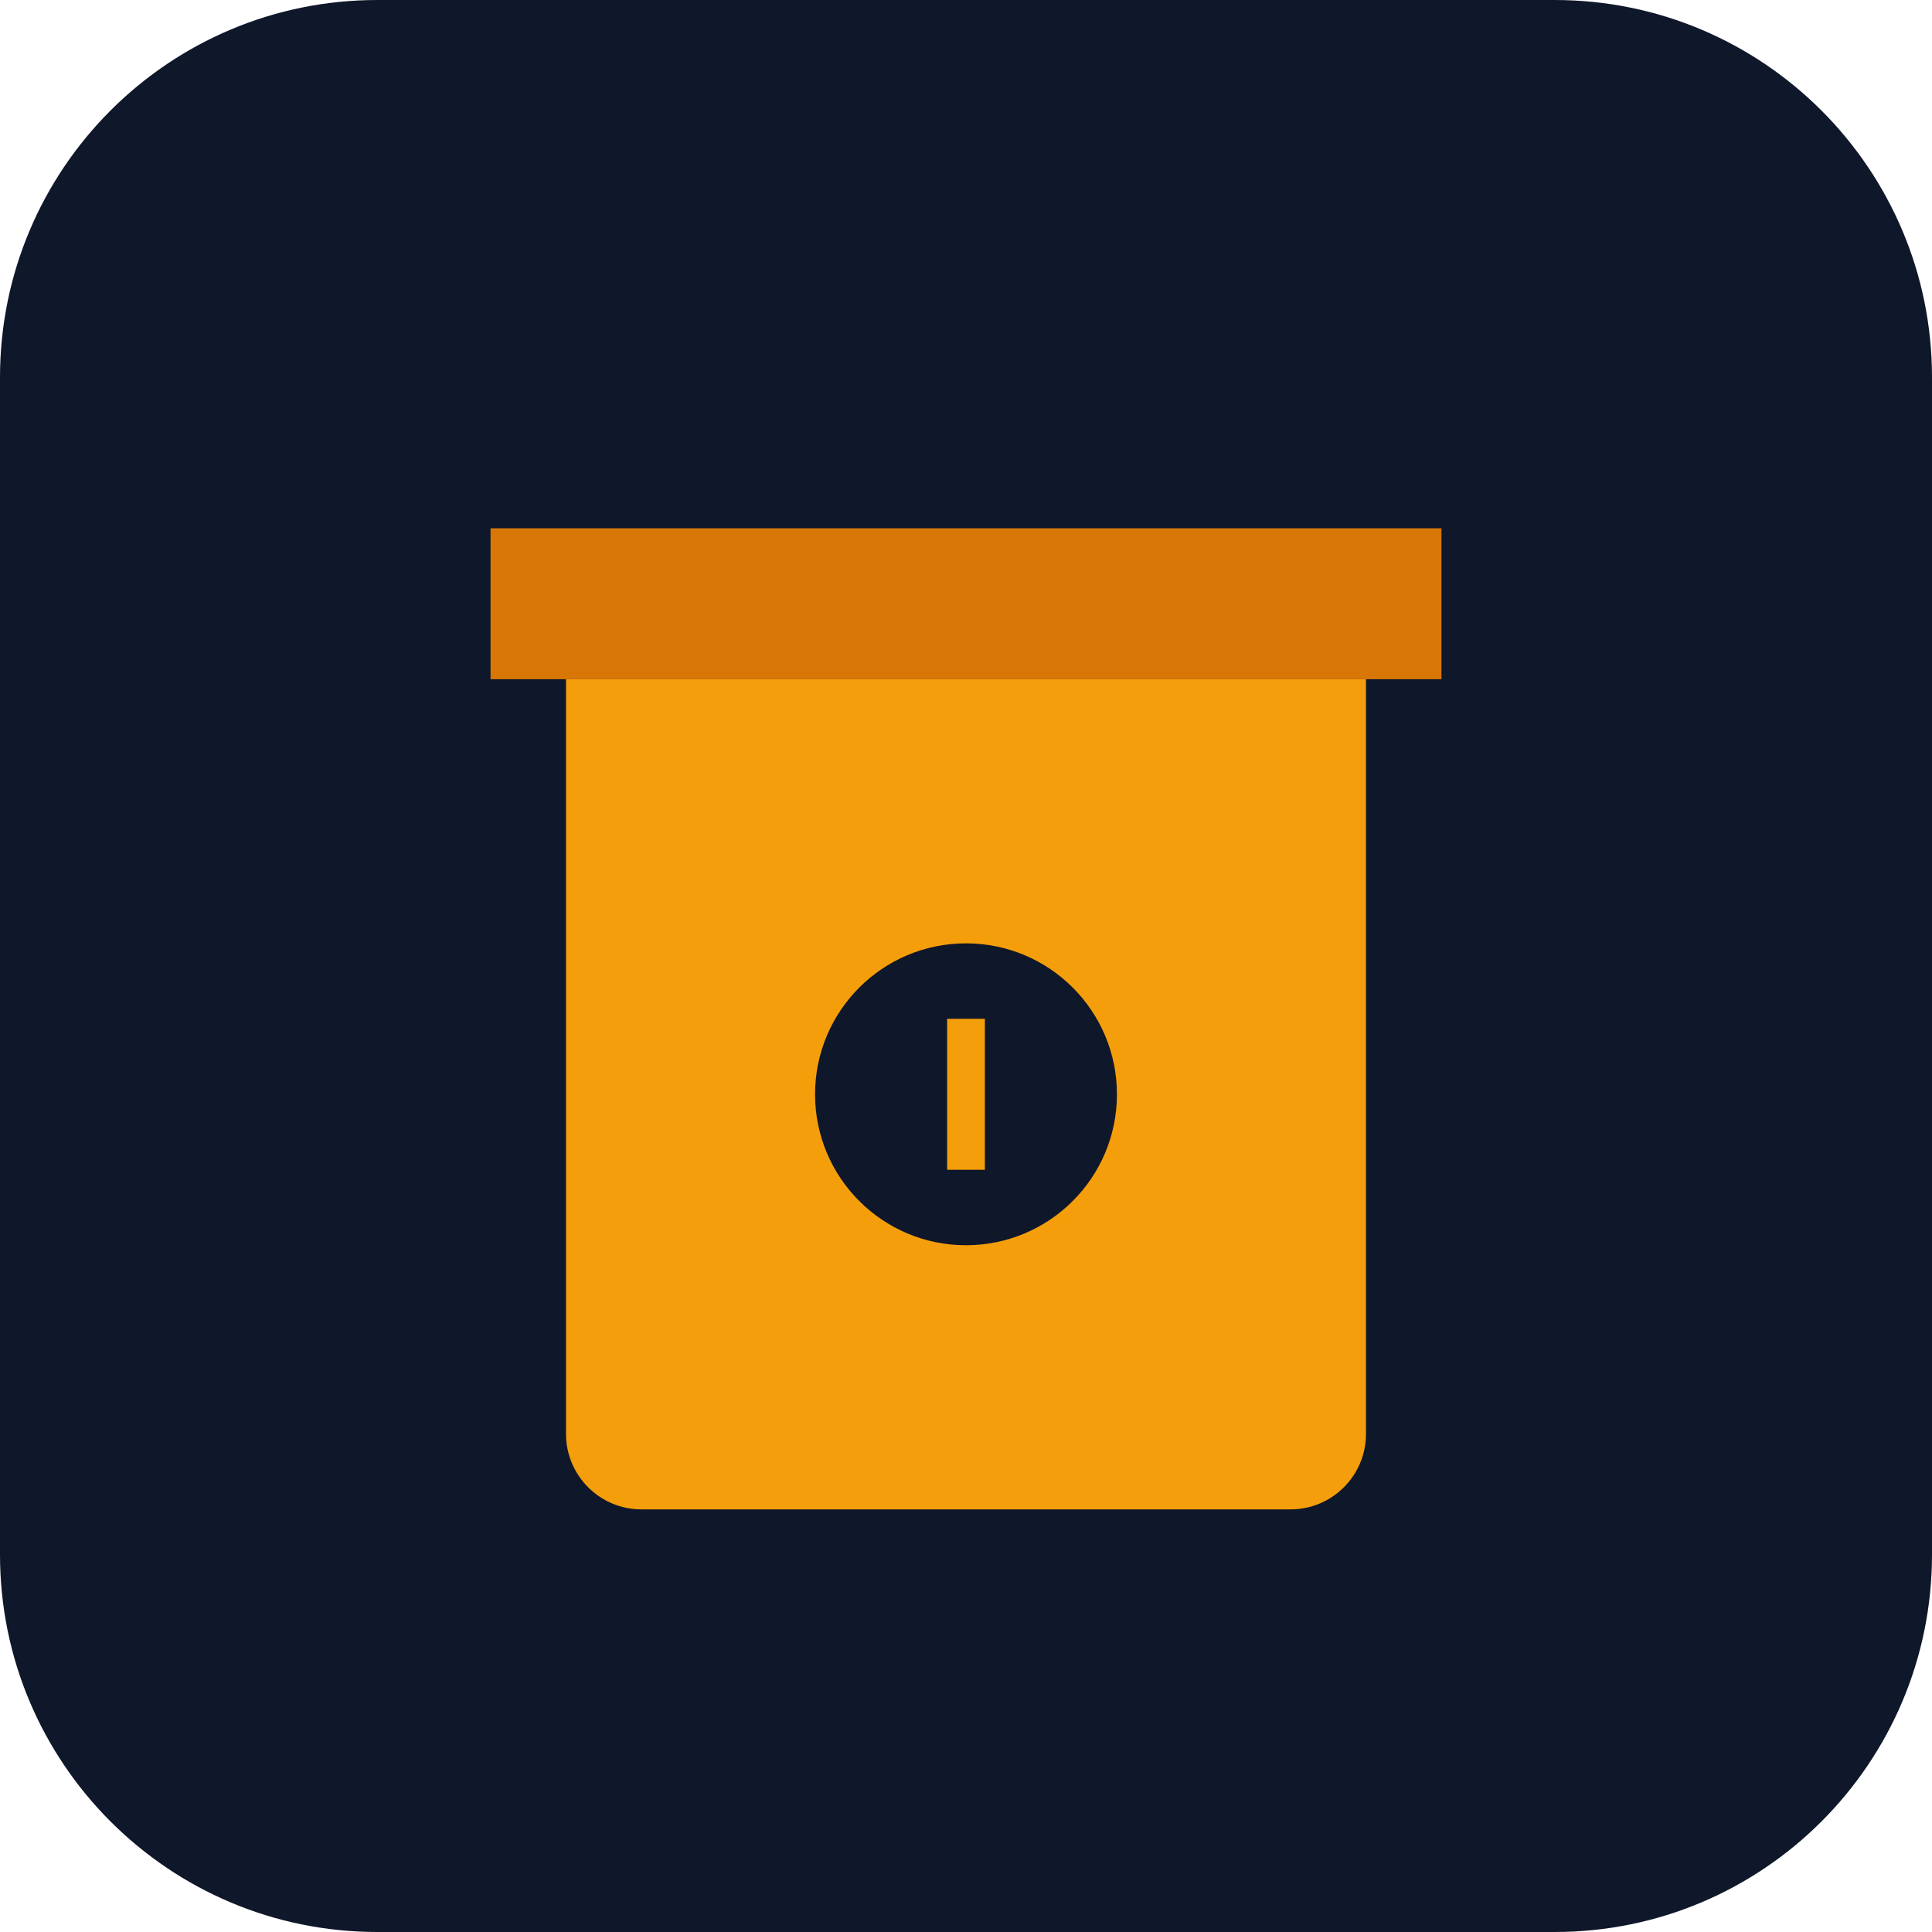
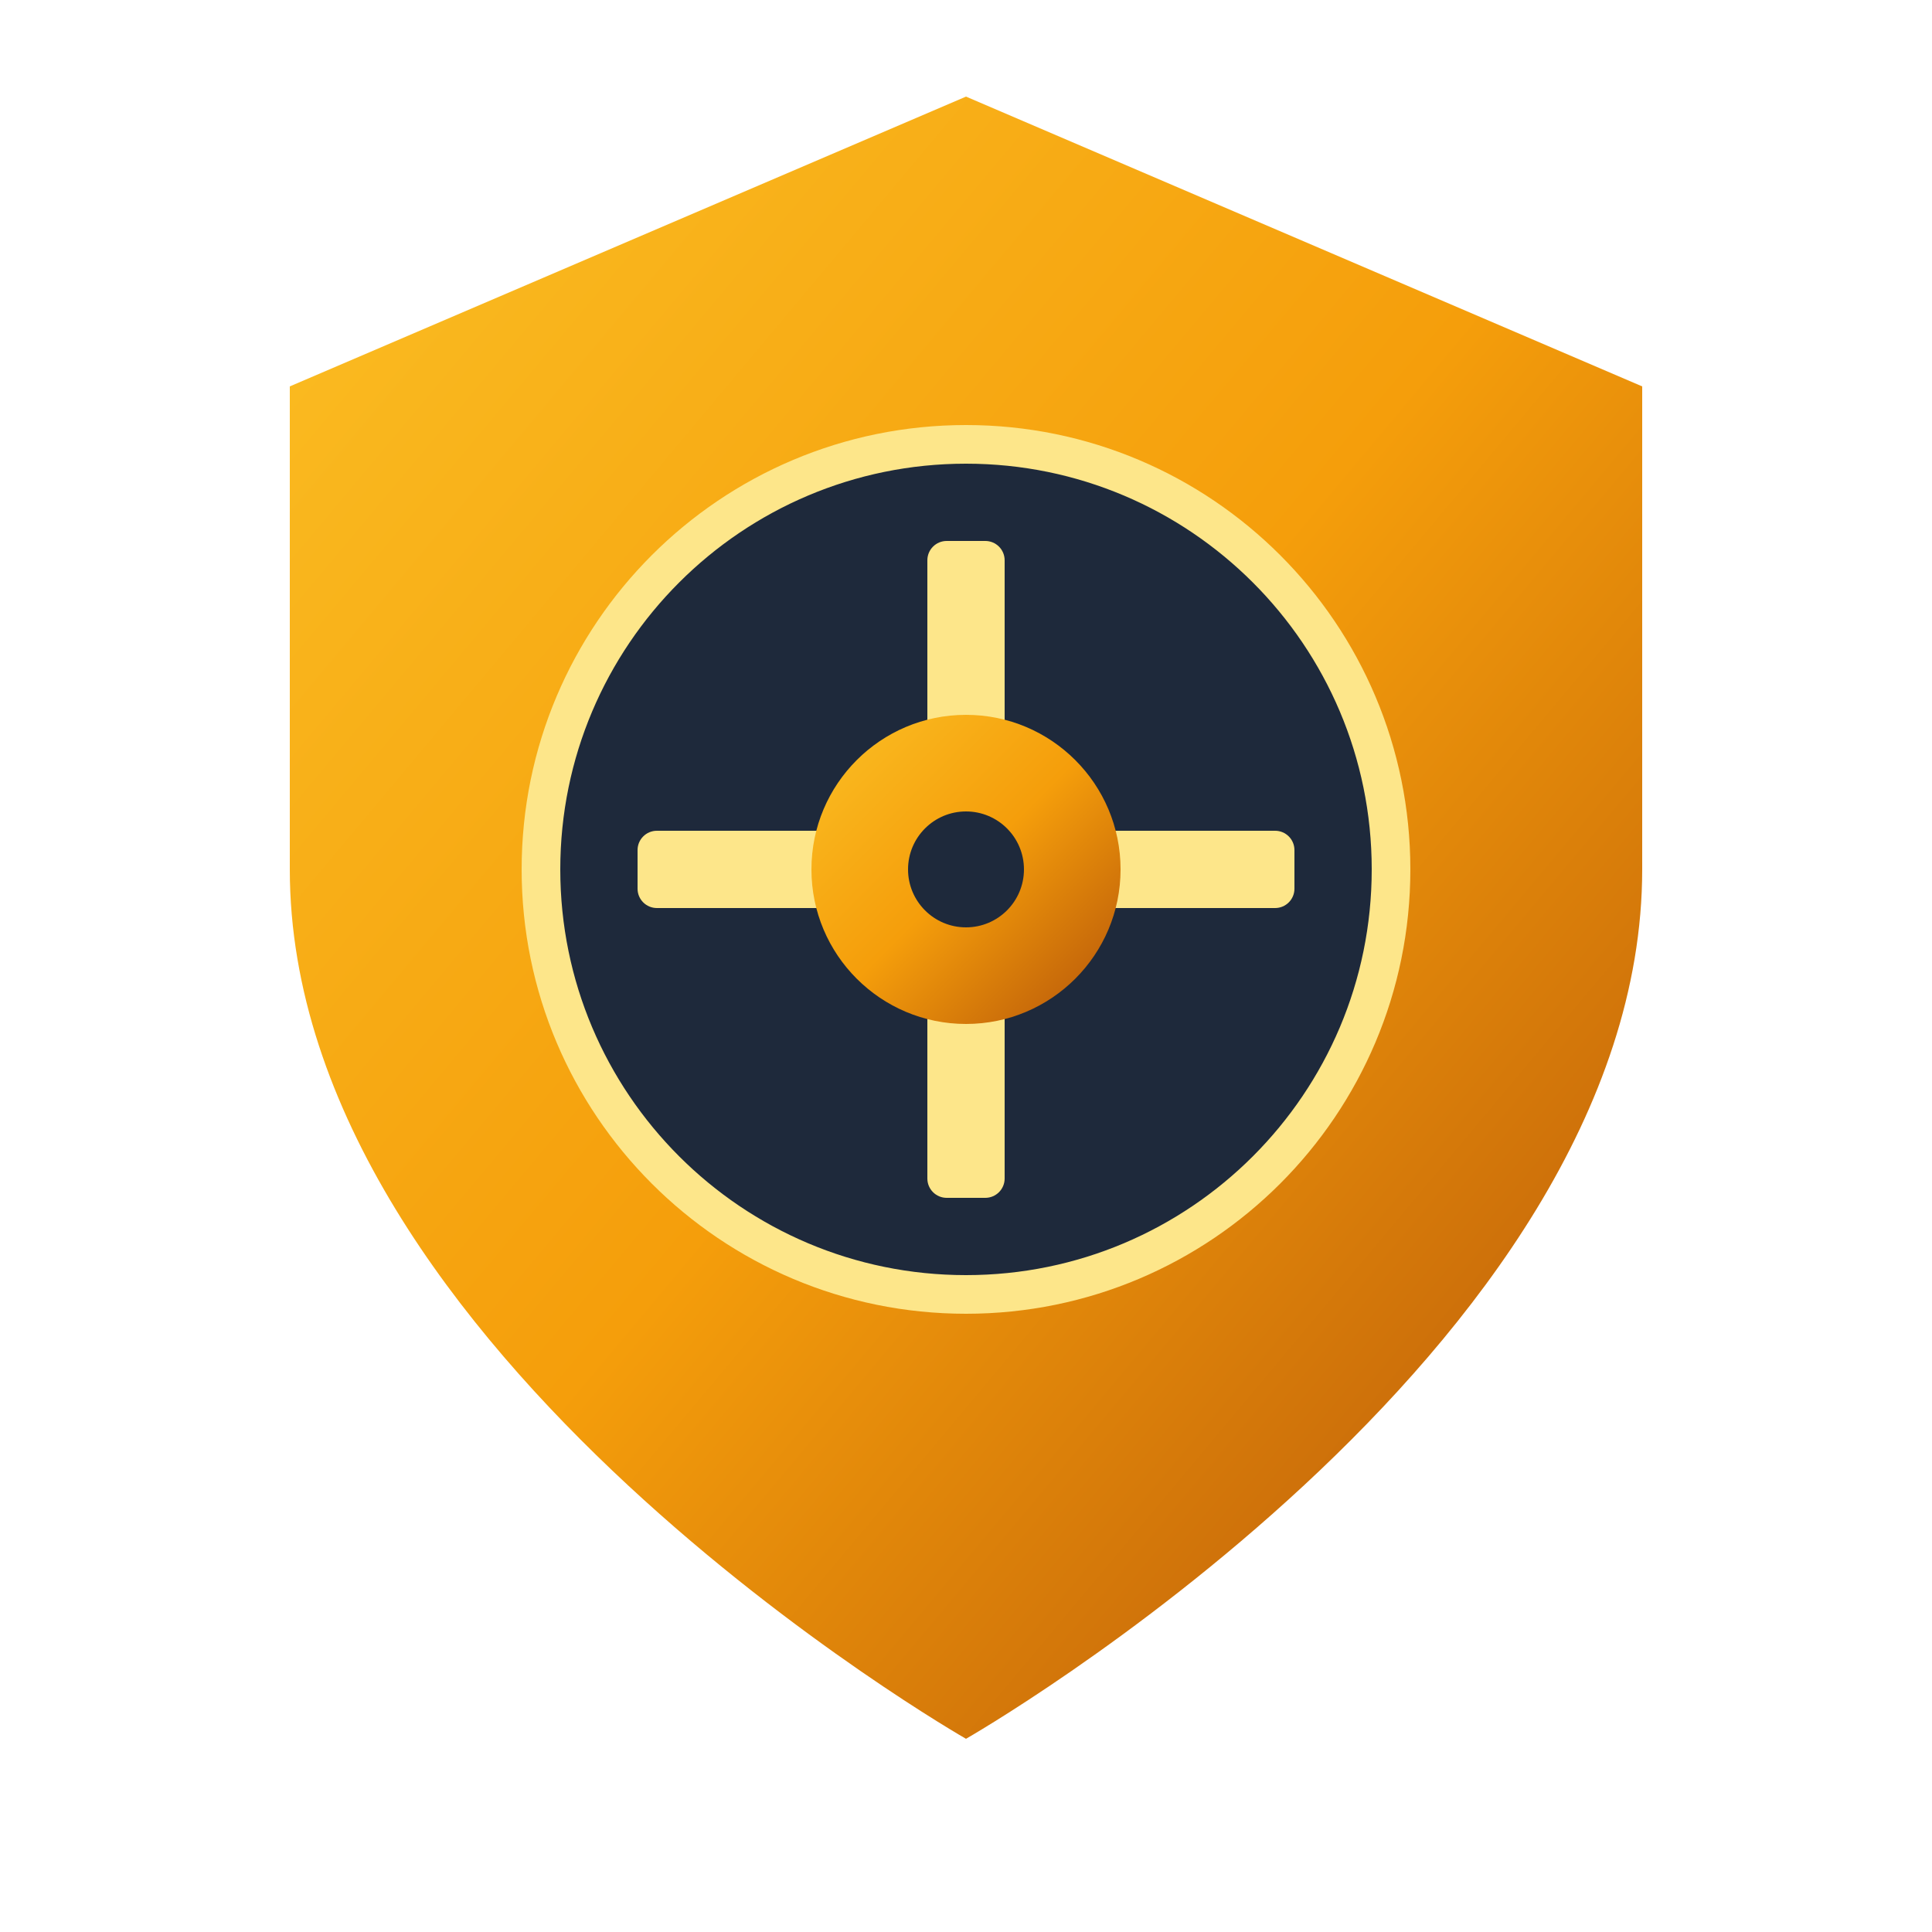
- <svg xmlns="http://www.w3.org/2000/svg" width="512" height="512" viewBox="0 0 512 512" fill="none">
-   <rect width="512" height="512" rx="100" fill="#0F172A" />
-   <path d="M150 180H362V380C362 391.046 353.046 400 342 400H170C158.954 400 150 391.046 150 380V180Z" fill="#F59E0B" />
-   <path d="M130 140H382V180H130V140Z" fill="#D97706" />
-   <circle cx="256" cy="290" r="40" fill="#0F172A" />
-   <rect x="251" y="270" width="10" height="40" fill="#F59E0B" />
+ <svg xmlns="http://www.w3.org/2000/svg" width="180" height="180" viewBox="0 0 100 100">
+   <defs>
+     <linearGradient id="goldGrad" x1="0%" y1="0%" x2="100%" y2="100%">
+       <stop offset="0%" style="stop-color:#fbbf24;stop-opacity:1" />
+       <stop offset="50%" style="stop-color:#f59e0b;stop-opacity:1" />
+       <stop offset="100%" style="stop-color:#b45309;stop-opacity:1" />
+     </linearGradient>
+   </defs>
+   <path d="M50 5 L85 20 V45 C85 70 50 90 50 90 C50 90 15 70 15 45 V20 L50 5Z" fill="url(#goldGrad)" />
+   <circle cx="50" cy="45" r="22" fill="#1e293b" stroke="#fde68a" stroke-width="2" />
+   <rect x="48" y="28" width="4" height="34" fill="#fde68a" rx="1" />
+   <rect x="33" y="43" width="34" height="4" fill="#fde68a" rx="1" />
+   <circle cx="50" cy="45" r="8" fill="url(#goldGrad)" />
+   <circle cx="50" cy="45" r="3" fill="#1e293b" />
</svg>
